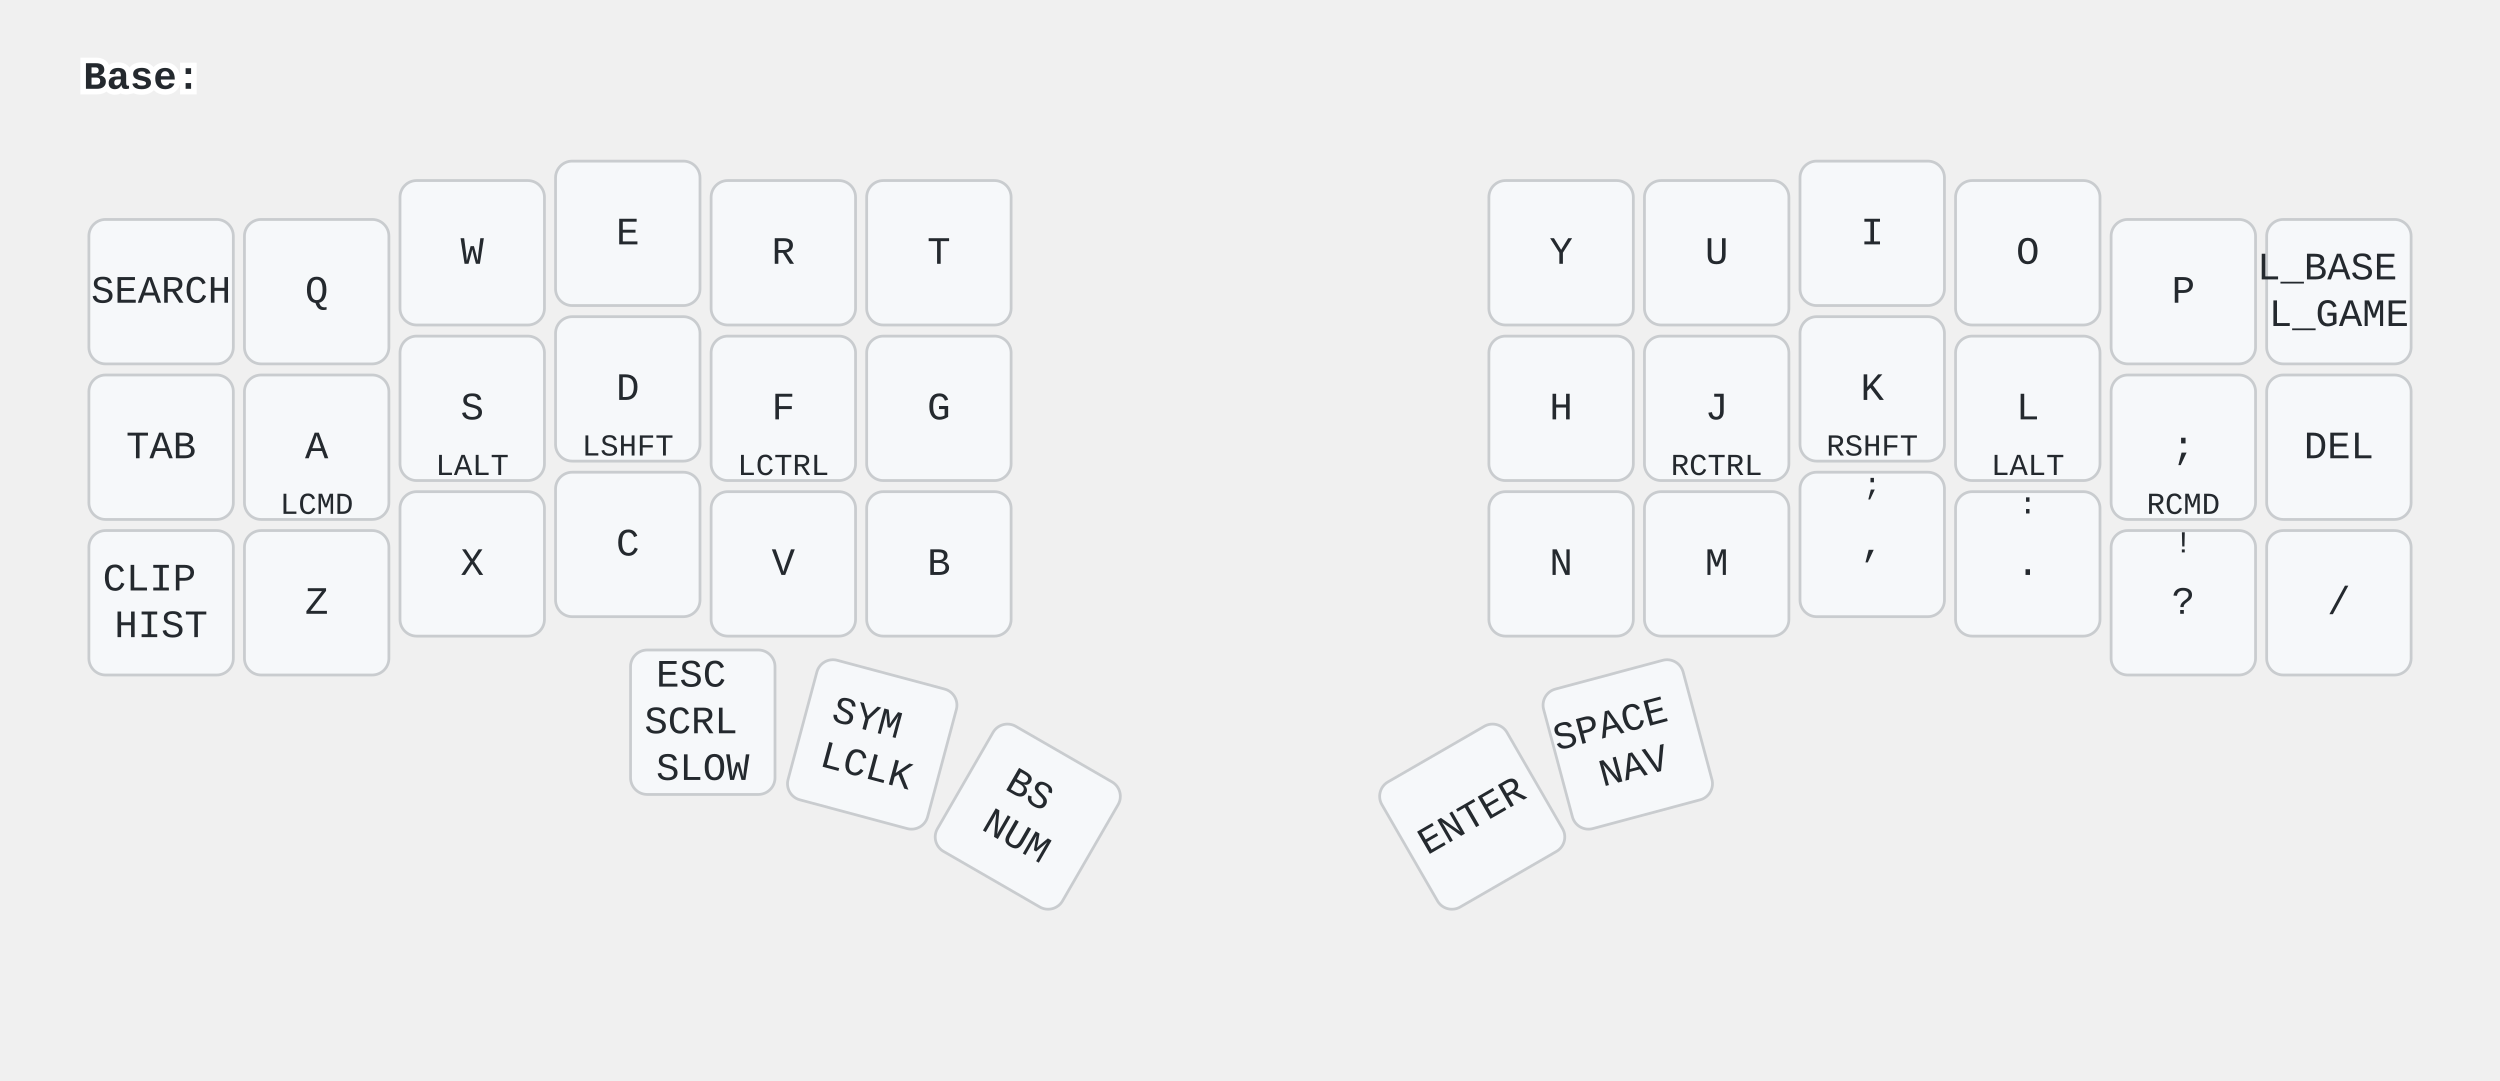
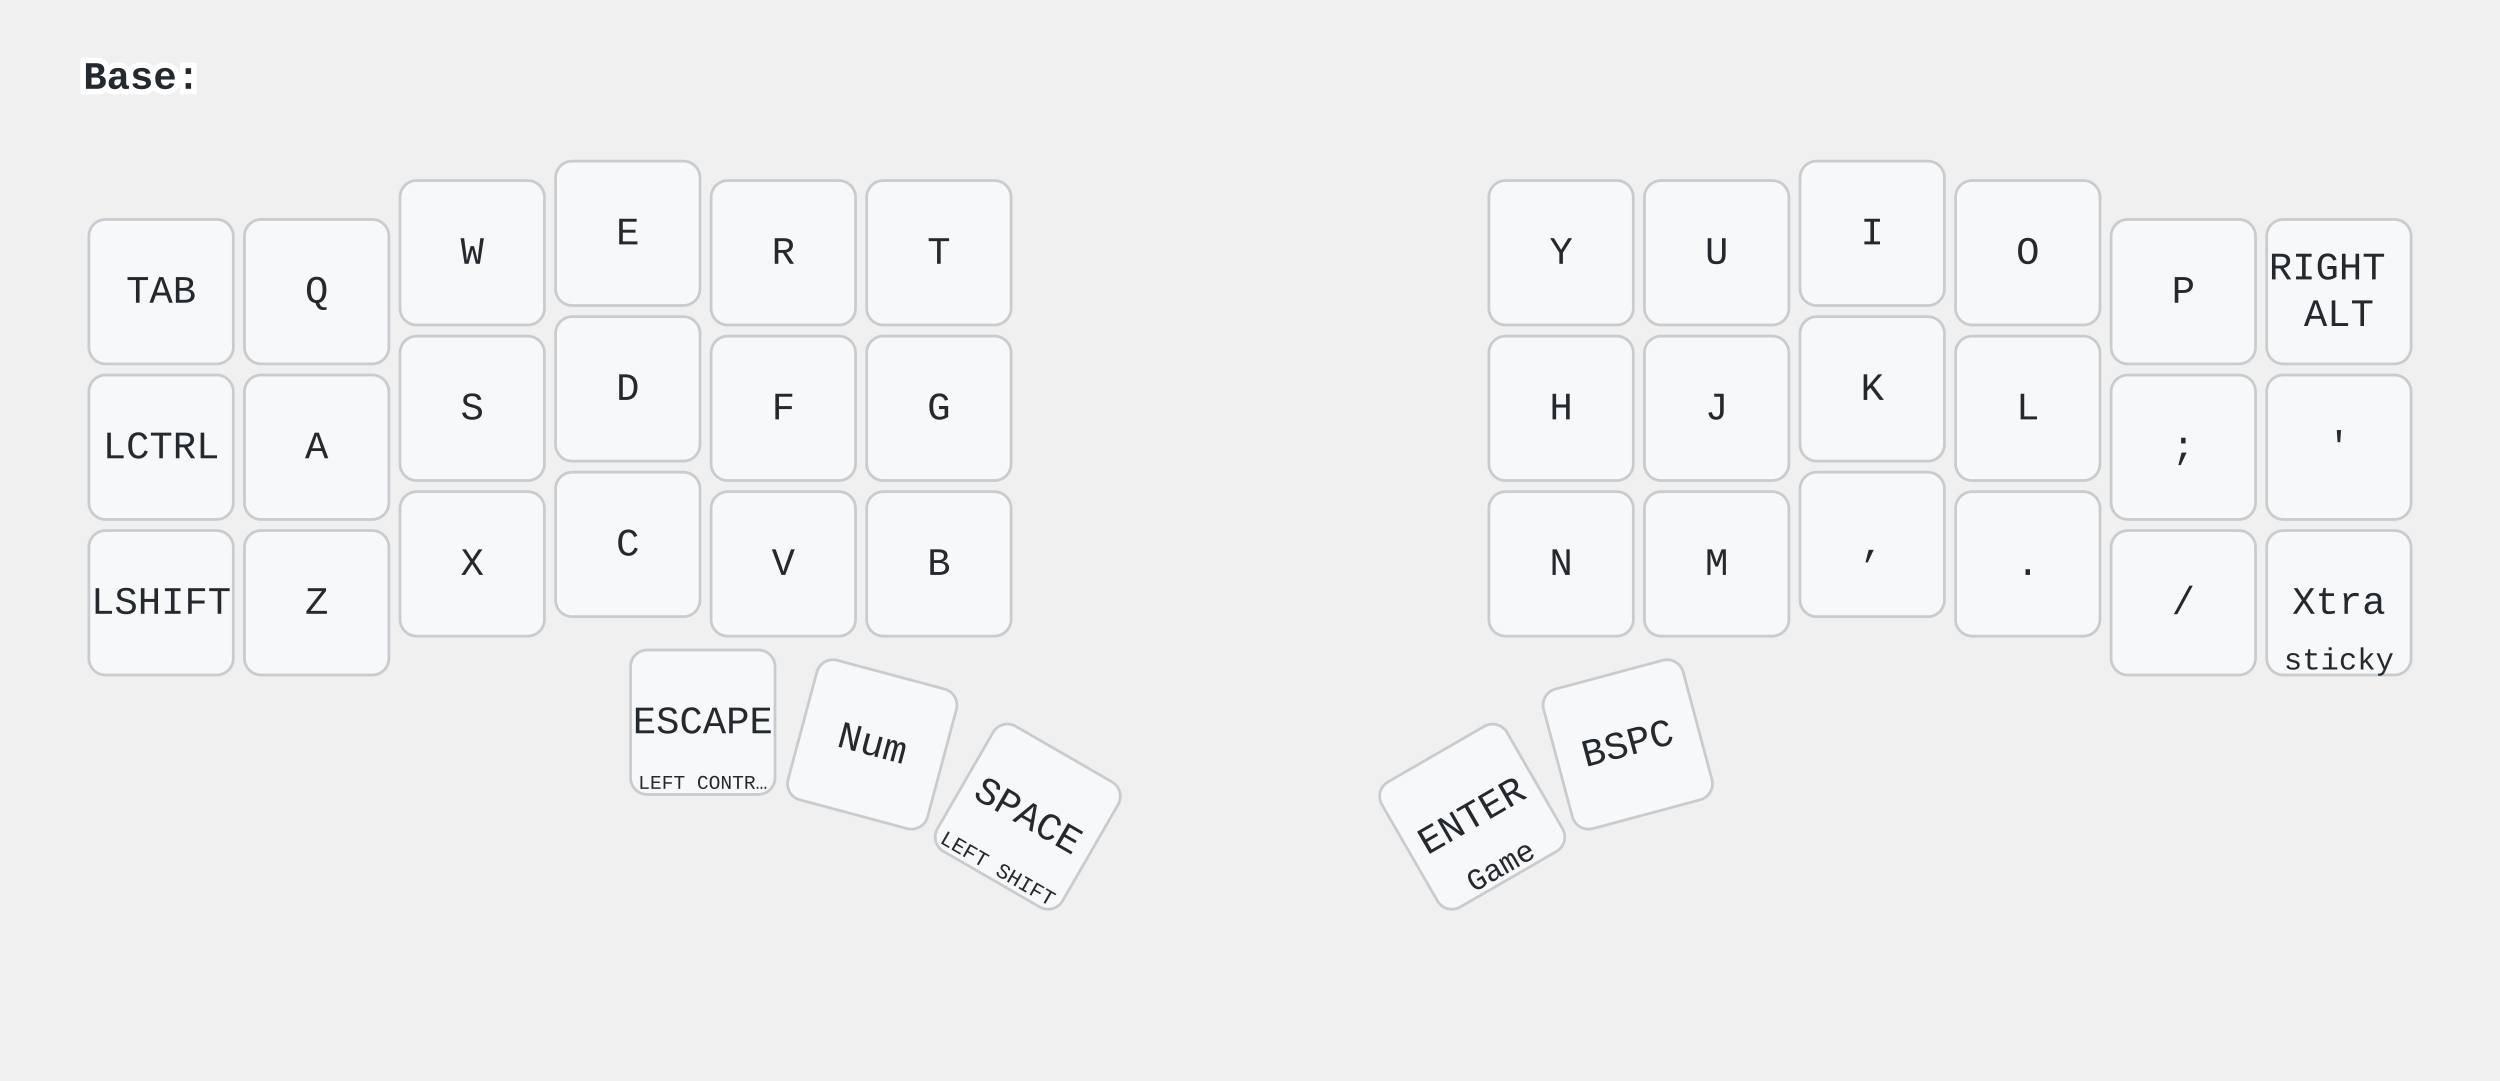
<svg xmlns="http://www.w3.org/2000/svg" width="900" height="389" viewBox="0 0 900 389" class="keymap">
  <style>/* inherit to force styles through use tags */
svg path {
    fill: inherit;
}

/* font and background color specifications */
svg.keymap {
    font-family: SFMono-Regular,Consolas,Liberation Mono,Menlo,monospace;
    font-size: 14px;
    font-kerning: normal;
    text-rendering: optimizeLegibility;
    fill: #24292e;
}

/* default key styling */
rect.key {
    fill: #f6f8fa;
}

rect.key, rect.combo {
    stroke: #c9cccf;
    stroke-width: 1;
}

/* default key side styling, only used is draw_key_sides is set */
rect.side {
    filter: brightness(90%);
}

/* color accent for combo boxes */
rect.combo, rect.combo-separate {
    fill: #cdf;
}

/* color accent for held keys */
rect.held, rect.combo.held {
    fill: #fdd;
}

/* color accent for ghost (optional) keys */
rect.ghost, rect.combo.ghost {
    stroke-dasharray: 4, 4;
    stroke-width: 2;
}

text {
    text-anchor: middle;
    dominant-baseline: middle;
}

/* styling for layer labels */
text.label {
    font-weight: bold;
    text-anchor: start;
    stroke: white;
    stroke-width: 4;
    paint-order: stroke;
}

/* styling for optional footer */
text.footer {
    text-anchor: end;
    dominant-baseline: auto;
    stroke: white;
    stroke-width: 4;
    paint-order: stroke;
}

/* styling for combo tap, and key non-tap label text */
text.combo, text.hold, text.shifted, text.left, text.right {
    font-size: 11px;
}

text.hold {
    text-anchor: middle;
    dominant-baseline: auto;
}

text.shifted {
    text-anchor: middle;
    dominant-baseline: hanging;
}

text.left {
    text-anchor: start;
}

text.right {
    text-anchor: end;
}

text.layer-activator {
    text-decoration: underline;
}

/* styling for hold/shifted label text in combo box */
text.combo.hold, text.combo.shifted, text.combo.left, text.combo.right {
    font-size: 8px;
}

/* lighter symbol for transparent keys */
text.trans {
    fill: #7b7e81;
}

/* styling for combo dendrons */
path.combo {
    stroke-width: 1;
    stroke: gray;
    fill: none;
}

/* Start Tabler Icons Cleanup */
/* cannot use height/width with glyphs */
.icon-tabler &gt; path {
    fill: inherit;
    stroke: inherit;
    stroke-width: 2;
}
/* hide tabler's default box */
.icon-tabler &gt; path[stroke="none"][fill="none"] {
    visibility: hidden;
}
/* End Tabler Icons Cleanup */

@media (prefers-color-scheme: dark) {
svg.keymap { fill: #d1d6db; }
rect.key { fill: #3f4750; }
rect.key, rect.combo { stroke: #60666c; }
rect.combo, rect.combo-separate { fill: #1f3d7a; }
rect.held, rect.combo.held { fill: #854747; }
text.label, text.footer { stroke: black; }
text.trans { fill: #7e8184; }
path.combo { stroke: #7f7f7f; }

}</style>
  <g transform="translate(30, 0)" class="layer-Base">
    <text x="0" y="28" class="label" id="Base">Base:</text>
    <g transform="translate(0, 56)">
      <g transform="translate(28, 49)" class="key keypos-0">
        <rect rx="6" ry="6" x="-26" y="-26" width="52" height="52" class="key" />
-         <text x="0" y="0" class="key tap">SEARCH</text>
+         <text x="0" y="0" class="key tap">TAB</text>
      </g>
      <g transform="translate(84, 49)" class="key keypos-1">
        <rect rx="6" ry="6" x="-26" y="-26" width="52" height="52" class="key" />
        <text x="0" y="0" class="key tap">Q</text>
      </g>
      <g transform="translate(140, 35)" class="key keypos-2">
        <rect rx="6" ry="6" x="-26" y="-26" width="52" height="52" class="key" />
        <text x="0" y="0" class="key tap">W</text>
      </g>
      <g transform="translate(196, 28)" class="key keypos-3">
        <rect rx="6" ry="6" x="-26" y="-26" width="52" height="52" class="key" />
        <text x="0" y="0" class="key tap">E</text>
      </g>
      <g transform="translate(252, 35)" class="key keypos-4">
        <rect rx="6" ry="6" x="-26" y="-26" width="52" height="52" class="key" />
        <text x="0" y="0" class="key tap">R</text>
      </g>
      <g transform="translate(308, 35)" class="key keypos-5">
        <rect rx="6" ry="6" x="-26" y="-26" width="52" height="52" class="key" />
        <text x="0" y="0" class="key tap">T</text>
      </g>
      <g transform="translate(532, 35)" class="key keypos-6">
        <rect rx="6" ry="6" x="-26" y="-26" width="52" height="52" class="key" />
        <text x="0" y="0" class="key tap">Y</text>
      </g>
      <g transform="translate(588, 35)" class="key keypos-7">
        <rect rx="6" ry="6" x="-26" y="-26" width="52" height="52" class="key" />
        <text x="0" y="0" class="key tap">U</text>
      </g>
      <g transform="translate(644, 28)" class="key keypos-8">
        <rect rx="6" ry="6" x="-26" y="-26" width="52" height="52" class="key" />
        <text x="0" y="0" class="key tap">I</text>
      </g>
      <g transform="translate(700, 35)" class="key keypos-9">
        <rect rx="6" ry="6" x="-26" y="-26" width="52" height="52" class="key" />
        <text x="0" y="0" class="key tap">O</text>
      </g>
      <g transform="translate(756, 49)" class="key keypos-10">
        <rect rx="6" ry="6" x="-26" y="-26" width="52" height="52" class="key" />
        <text x="0" y="0" class="key tap">P</text>
      </g>
      <g transform="translate(812, 49)" class="key keypos-11">
        <rect rx="6" ry="6" x="-26" y="-26" width="52" height="52" class="key" />
        <text x="0" y="0" class="key tap">
-           <tspan x="0" dy="-0.6em">L_BASE</tspan>
-           <tspan x="0" dy="1.2em">L_GAME</tspan>
+           <tspan x="0" dy="-0.6em">RIGHT</tspan>
+           <tspan x="0" dy="1.2em">ALT</tspan>
        </text>
      </g>
      <g transform="translate(28, 105)" class="key keypos-12">
        <rect rx="6" ry="6" x="-26" y="-26" width="52" height="52" class="key" />
-         <text x="0" y="0" class="key tap">TAB</text>
+         <text x="0" y="0" class="key tap">LCTRL</text>
      </g>
      <g transform="translate(84, 105)" class="key keypos-13">
        <rect rx="6" ry="6" x="-26" y="-26" width="52" height="52" class="key" />
        <text x="0" y="0" class="key tap">A</text>
-         <text x="0" y="24" class="key hold">LCMD</text>
      </g>
      <g transform="translate(140, 91)" class="key keypos-14">
        <rect rx="6" ry="6" x="-26" y="-26" width="52" height="52" class="key" />
        <text x="0" y="0" class="key tap">S</text>
-         <text x="0" y="24" class="key hold">LALT</text>
      </g>
      <g transform="translate(196, 84)" class="key keypos-15">
        <rect rx="6" ry="6" x="-26" y="-26" width="52" height="52" class="key" />
        <text x="0" y="0" class="key tap">D</text>
-         <text x="0" y="24" class="key hold">LSHFT</text>
      </g>
      <g transform="translate(252, 91)" class="key keypos-16">
        <rect rx="6" ry="6" x="-26" y="-26" width="52" height="52" class="key" />
        <text x="0" y="0" class="key tap">F</text>
-         <text x="0" y="24" class="key hold">LCTRL</text>
      </g>
      <g transform="translate(308, 91)" class="key keypos-17">
        <rect rx="6" ry="6" x="-26" y="-26" width="52" height="52" class="key" />
        <text x="0" y="0" class="key tap">G</text>
      </g>
      <g transform="translate(532, 91)" class="key keypos-18">
        <rect rx="6" ry="6" x="-26" y="-26" width="52" height="52" class="key" />
        <text x="0" y="0" class="key tap">H</text>
      </g>
      <g transform="translate(588, 91)" class="key keypos-19">
        <rect rx="6" ry="6" x="-26" y="-26" width="52" height="52" class="key" />
        <text x="0" y="0" class="key tap">J</text>
-         <text x="0" y="24" class="key hold">RCTRL</text>
      </g>
      <g transform="translate(644, 84)" class="key keypos-20">
        <rect rx="6" ry="6" x="-26" y="-26" width="52" height="52" class="key" />
        <text x="0" y="0" class="key tap">K</text>
-         <text x="0" y="24" class="key hold">RSHFT</text>
      </g>
      <g transform="translate(700, 91)" class="key keypos-21">
        <rect rx="6" ry="6" x="-26" y="-26" width="52" height="52" class="key" />
        <text x="0" y="0" class="key tap">L</text>
-         <text x="0" y="24" class="key hold">LALT</text>
      </g>
      <g transform="translate(756, 105)" class="key keypos-22">
        <rect rx="6" ry="6" x="-26" y="-26" width="52" height="52" class="key" />
        <text x="0" y="0" class="key tap">;</text>
-         <text x="0" y="24" class="key hold">RCMD</text>
      </g>
      <g transform="translate(812, 105)" class="key keypos-23">
        <rect rx="6" ry="6" x="-26" y="-26" width="52" height="52" class="key" />
-         <text x="0" y="0" class="key tap">DEL</text>
+         <text x="0" y="0" class="key tap">'</text>
      </g>
      <g transform="translate(28, 161)" class="key keypos-24">
        <rect rx="6" ry="6" x="-26" y="-26" width="52" height="52" class="key" />
-         <text x="0" y="0" class="key tap">
-           <tspan x="0" dy="-0.6em">CLIP</tspan>
-           <tspan x="0" dy="1.2em">HIST</tspan>
+         <text x="0" y="0" class="key tap">LSHIFT</text>
+       </g>
+       <g transform="translate(84, 161)" class="key keypos-25">
+         <rect rx="6" ry="6" x="-26" y="-26" width="52" height="52" class="key" />
+         <text x="0" y="0" class="key tap">Z</text>
+       </g>
+       <g transform="translate(140, 147)" class="key keypos-26">
+         <rect rx="6" ry="6" x="-26" y="-26" width="52" height="52" class="key" />
+         <text x="0" y="0" class="key tap">X</text>
+       </g>
+       <g transform="translate(196, 140)" class="key keypos-27">
+         <rect rx="6" ry="6" x="-26" y="-26" width="52" height="52" class="key" />
+         <text x="0" y="0" class="key tap">C</text>
+       </g>
+       <g transform="translate(252, 147)" class="key keypos-28">
+         <rect rx="6" ry="6" x="-26" y="-26" width="52" height="52" class="key" />
+         <text x="0" y="0" class="key tap">V</text>
+       </g>
+       <g transform="translate(308, 147)" class="key keypos-29">
+         <rect rx="6" ry="6" x="-26" y="-26" width="52" height="52" class="key" />
+         <text x="0" y="0" class="key tap">B</text>
+       </g>
+       <g transform="translate(532, 147)" class="key keypos-30">
+         <rect rx="6" ry="6" x="-26" y="-26" width="52" height="52" class="key" />
+         <text x="0" y="0" class="key tap">N</text>
+       </g>
+       <g transform="translate(588, 147)" class="key keypos-31">
+         <rect rx="6" ry="6" x="-26" y="-26" width="52" height="52" class="key" />
+         <text x="0" y="0" class="key tap">M</text>
+       </g>
+       <g transform="translate(644, 140)" class="key keypos-32">
+         <rect rx="6" ry="6" x="-26" y="-26" width="52" height="52" class="key" />
+         <text x="0" y="0" class="key tap">,</text>
+       </g>
+       <g transform="translate(700, 147)" class="key keypos-33">
+         <rect rx="6" ry="6" x="-26" y="-26" width="52" height="52" class="key" />
+         <text x="0" y="0" class="key tap">.</text>
+       </g>
+       <g transform="translate(756, 161)" class="key keypos-34">
+         <rect rx="6" ry="6" x="-26" y="-26" width="52" height="52" class="key" />
+         <text x="0" y="0" class="key tap">/</text>
+       </g>
+       <g transform="translate(812, 161)" class="key keypos-35">
+         <rect rx="6" ry="6" x="-26" y="-26" width="52" height="52" class="key" />
+         <text x="0" y="0" class="key tap">Xtra</text>
+         <text x="0" y="24" class="key hold">sticky</text>
+       </g>
+       <g transform="translate(223, 204)" class="key keypos-36">
+         <rect rx="6" ry="6" x="-26" y="-26" width="52" height="52" class="key" />
+         <text x="0" y="0" class="key tap">ESCAPE</text>
+         <text x="0" y="24" class="key hold">
+           <tspan style="font-size: 64%">LEFT CONTR…</tspan>
        </text>
      </g>
-       <g transform="translate(84, 161)" class="key keypos-25">
-         <rect rx="6" ry="6" x="-26" y="-26" width="52" height="52" class="key" />
-         <text x="0" y="0" class="key tap">Z</text>
-       </g>
-       <g transform="translate(140, 147)" class="key keypos-26">
-         <rect rx="6" ry="6" x="-26" y="-26" width="52" height="52" class="key" />
-         <text x="0" y="0" class="key tap">X</text>
-       </g>
-       <g transform="translate(196, 140)" class="key keypos-27">
-         <rect rx="6" ry="6" x="-26" y="-26" width="52" height="52" class="key" />
-         <text x="0" y="0" class="key tap">C</text>
-       </g>
-       <g transform="translate(252, 147)" class="key keypos-28">
-         <rect rx="6" ry="6" x="-26" y="-26" width="52" height="52" class="key" />
-         <text x="0" y="0" class="key tap">V</text>
-       </g>
-       <g transform="translate(308, 147)" class="key keypos-29">
-         <rect rx="6" ry="6" x="-26" y="-26" width="52" height="52" class="key" />
-         <text x="0" y="0" class="key tap">B</text>
-       </g>
-       <g transform="translate(532, 147)" class="key keypos-30">
-         <rect rx="6" ry="6" x="-26" y="-26" width="52" height="52" class="key" />
-         <text x="0" y="0" class="key tap">N</text>
-       </g>
-       <g transform="translate(588, 147)" class="key keypos-31">
-         <rect rx="6" ry="6" x="-26" y="-26" width="52" height="52" class="key" />
-         <text x="0" y="0" class="key tap">M</text>
-       </g>
-       <g transform="translate(644, 140)" class="key keypos-32">
-         <rect rx="6" ry="6" x="-26" y="-26" width="52" height="52" class="key" />
-         <text x="0" y="0" class="key tap">,</text>
-         <text x="0" y="-24" class="key shifted">;</text>
-       </g>
-       <g transform="translate(700, 147)" class="key keypos-33">
-         <rect rx="6" ry="6" x="-26" y="-26" width="52" height="52" class="key" />
-         <text x="0" y="0" class="key tap">.</text>
-         <text x="0" y="-24" class="key shifted">:</text>
-       </g>
-       <g transform="translate(756, 161)" class="key keypos-34">
-         <rect rx="6" ry="6" x="-26" y="-26" width="52" height="52" class="key" />
-         <text x="0" y="0" class="key tap">?</text>
-         <text x="0" y="-24" class="key shifted">!</text>
-       </g>
-       <g transform="translate(812, 161)" class="key keypos-35">
-         <rect rx="6" ry="6" x="-26" y="-26" width="52" height="52" class="key" />
-         <text x="0" y="0" class="key tap">/</text>
-       </g>
-       <g transform="translate(223, 204)" class="key keypos-36">
-         <rect rx="6" ry="6" x="-26" y="-26" width="52" height="52" class="key" />
-         <text x="0" y="0" class="key tap">
-           <tspan x="0" dy="-1.2em">ESC</tspan>
-           <tspan x="0" dy="1.2em">SCRL</tspan>
-           <tspan x="0" dy="1.2em">SLOW</tspan>
+       <g transform="translate(284, 212) rotate(15.0)" class="key keypos-37">
+         <rect rx="6" ry="6" x="-26" y="-26" width="52" height="52" class="key" />
+         <text x="0" y="0" class="key tap">Num</text>
+       </g>
+       <g transform="translate(340, 238) rotate(30.0)" class="key keypos-38">
+         <rect rx="6" ry="6" x="-26" y="-26" width="52" height="52" class="key" />
+         <text x="0" y="0" class="key tap">SPACE</text>
+         <text x="0" y="24" class="key hold">
+           <tspan style="font-size: 70%">LEFT SHIFT</tspan>
        </text>
      </g>
-       <g transform="translate(284, 212) rotate(15.0)" class="key keypos-37">
-         <rect rx="6" ry="6" x="-26" y="-26" width="52" height="52" class="key" />
-         <text x="0" y="0" class="key tap">
-           <tspan x="0" dy="-0.6em">SYM</tspan>
-           <tspan x="0" dy="1.2em">LCLK</tspan>
-         </text>
-       </g>
-       <g transform="translate(340, 238) rotate(30.0)" class="key keypos-38">
-         <rect rx="6" ry="6" x="-26" y="-26" width="52" height="52" class="key" />
-         <text x="0" y="0" class="key tap">
-           <tspan x="0" dy="-0.6em">BS</tspan>
-           <tspan x="0" dy="1.2em">NUM</tspan>
-         </text>
-       </g>
      <g transform="translate(500, 238) rotate(-30.0)" class="key keypos-39">
        <rect rx="6" ry="6" x="-26" y="-26" width="52" height="52" class="key" />
        <text x="0" y="0" class="key tap">ENTER</text>
+         <text x="0" y="24" class="key hold">Game</text>
      </g>
      <g transform="translate(556, 212) rotate(-15.0)" class="key keypos-40">
        <rect rx="6" ry="6" x="-26" y="-26" width="52" height="52" class="key" />
-         <text x="0" y="0" class="key tap">
-           <tspan x="0" dy="-0.6em">SPACE</tspan>
-           <tspan x="0" dy="1.2em">NAV</tspan>
-         </text>
+         <text x="0" y="0" class="key tap">BSPC</text>
      </g>
    </g>
  </g>
</svg>
